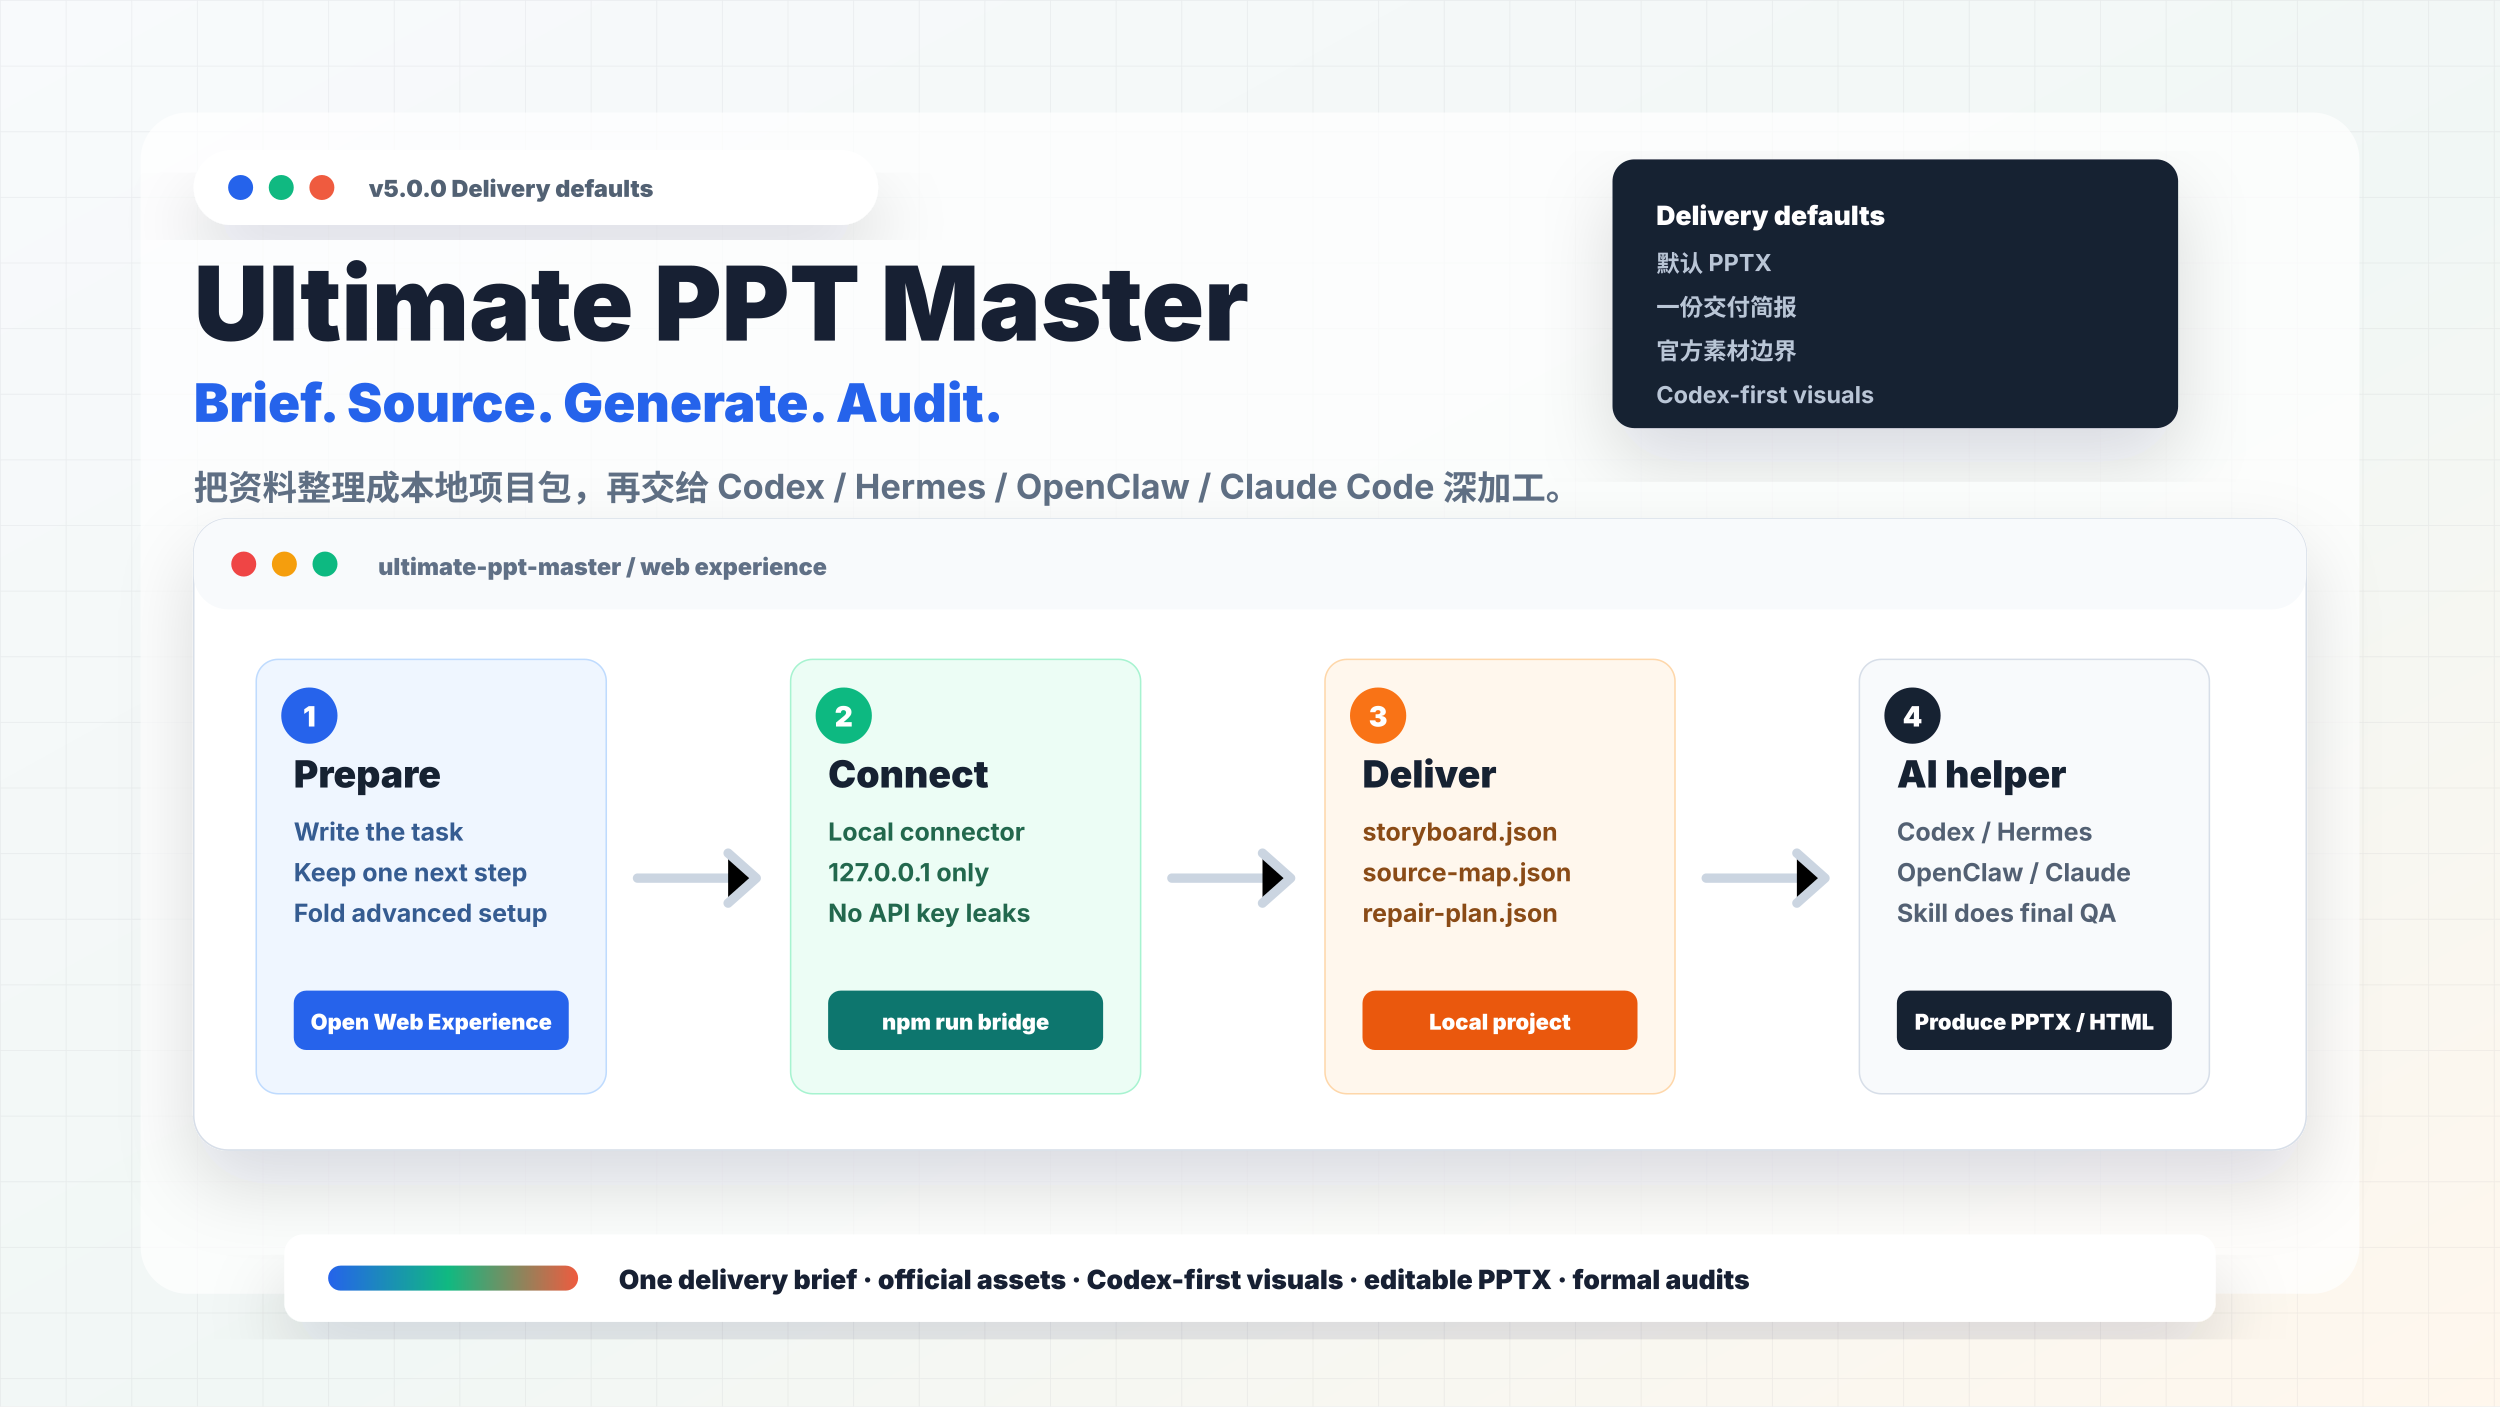
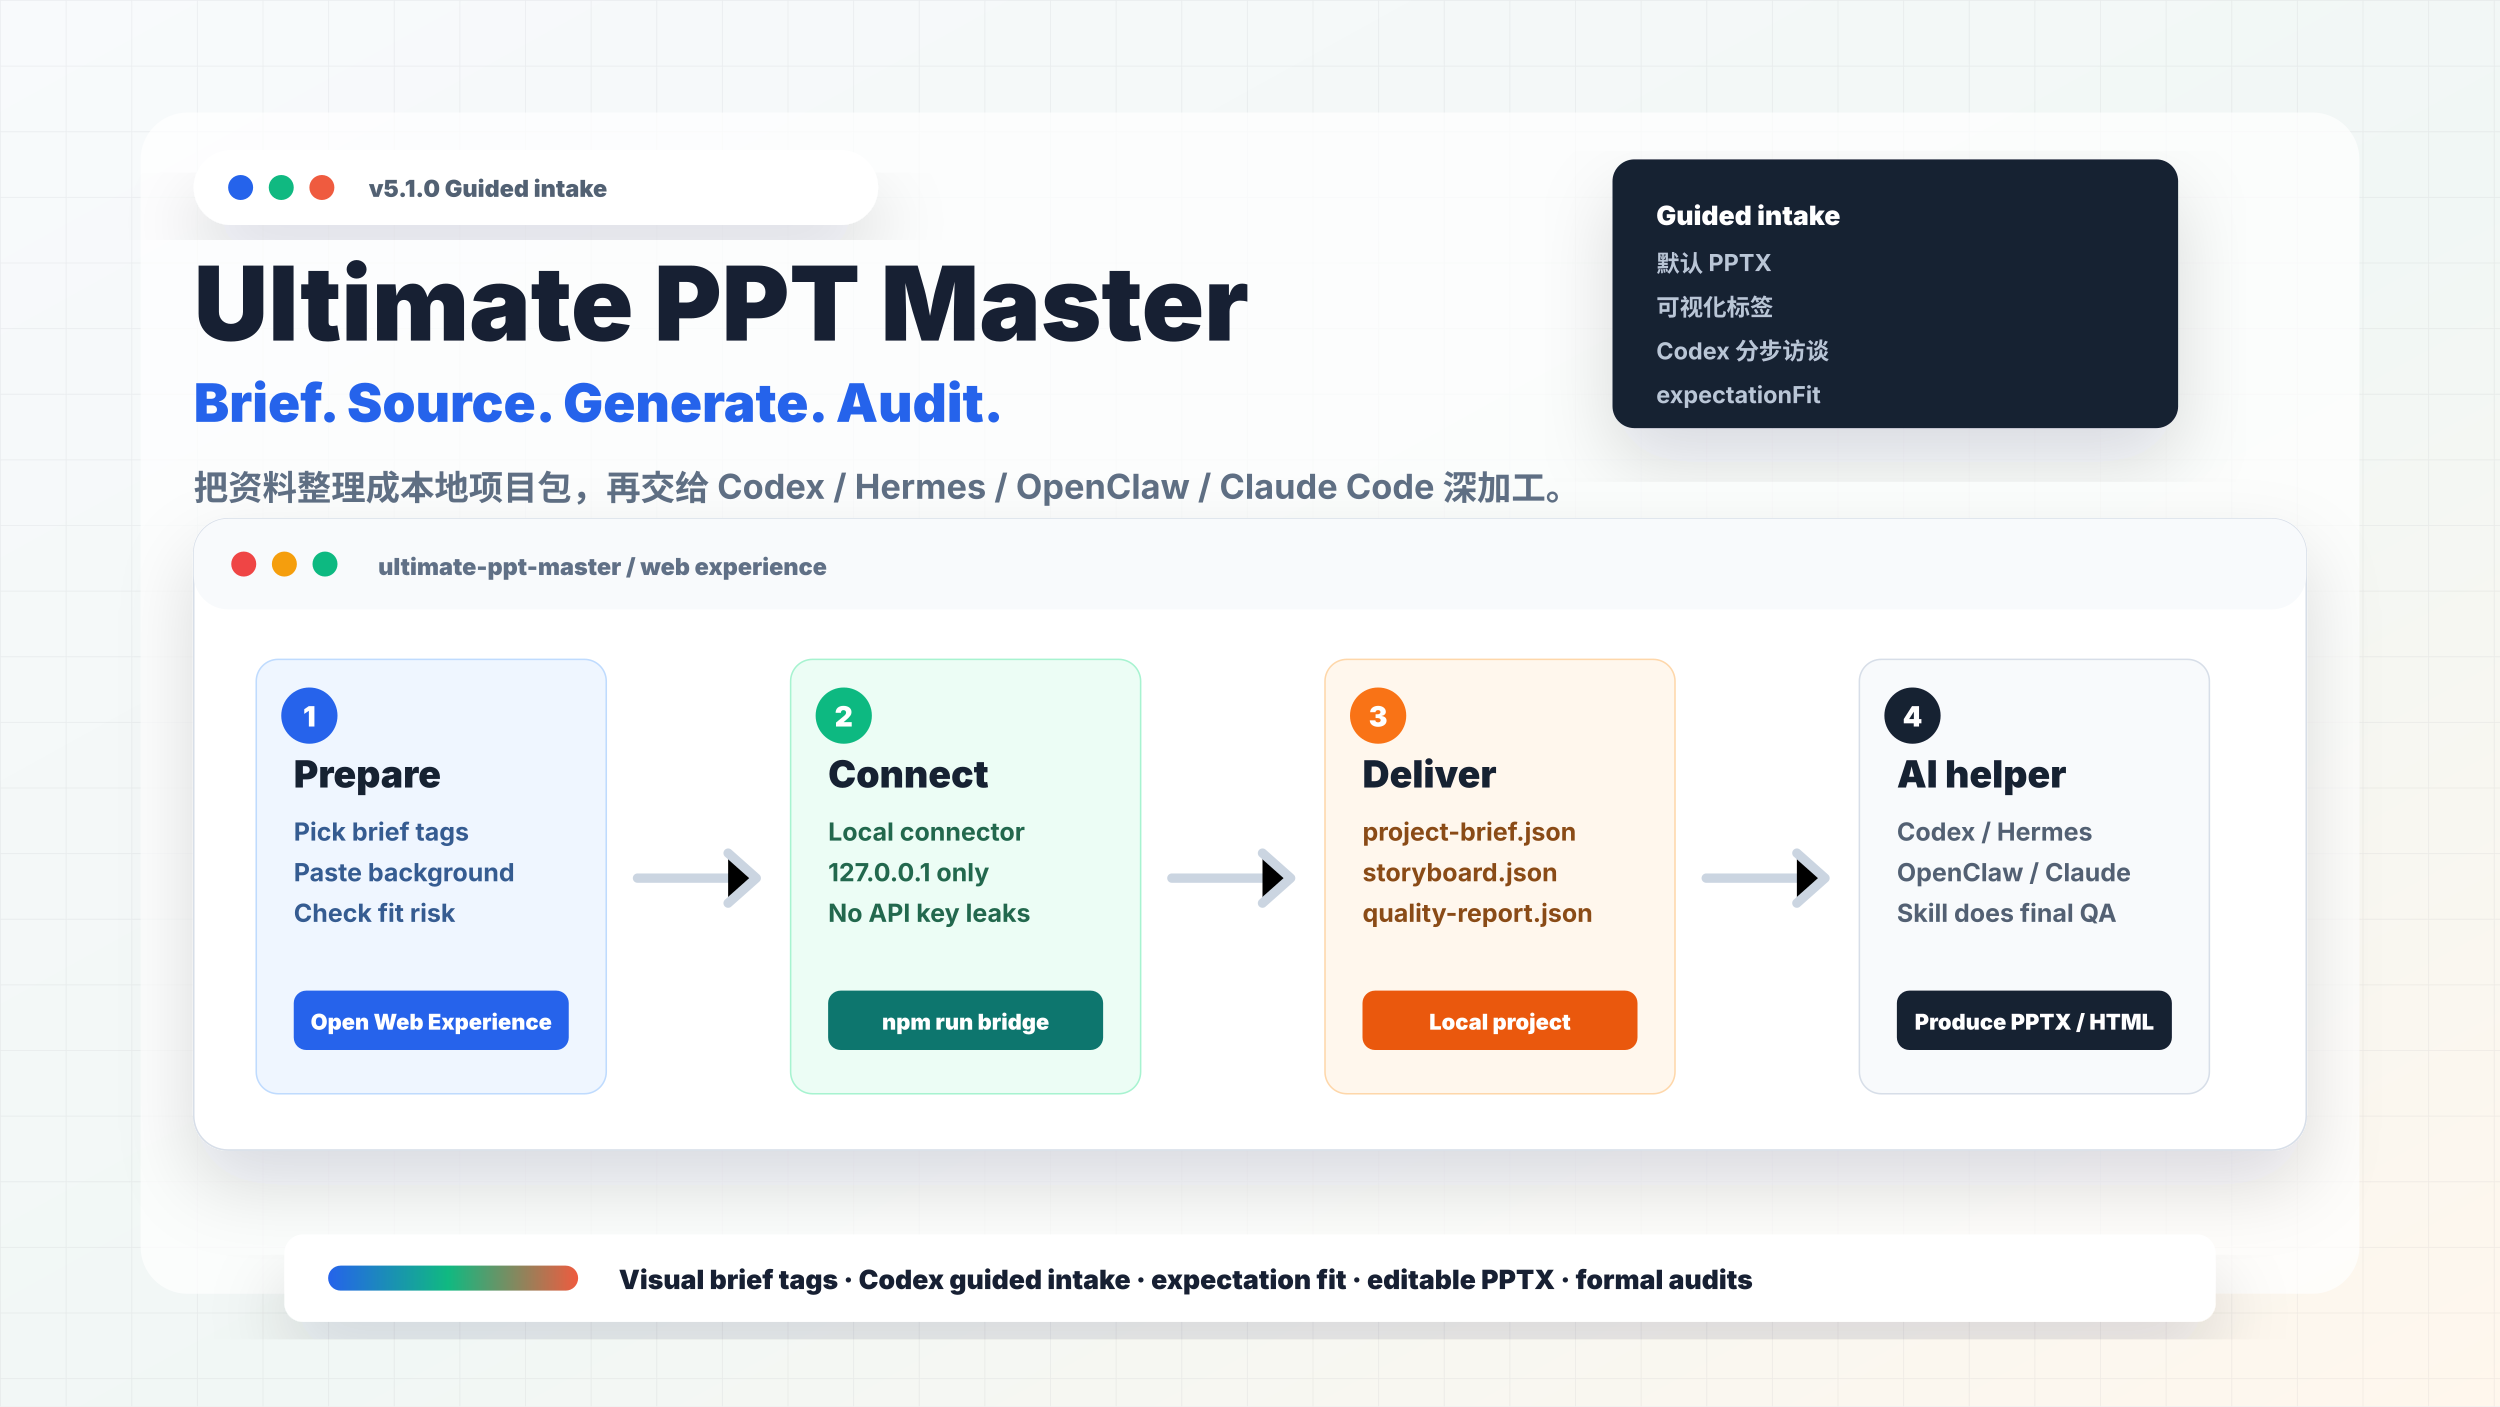
<svg xmlns="http://www.w3.org/2000/svg" viewBox="0 0 1600 900" role="img" aria-labelledby="title desc">
  <defs>
    <linearGradient id="bg" x1="0" y1="0" x2="1" y2="1">
      <stop offset="0" stop-color="#F8FAFC" />
      <stop offset="0.56" stop-color="#F1F7F5" />
      <stop offset="1" stop-color="#FFF7ED" />
    </linearGradient>
    <linearGradient id="brand" x1="0" y1="0" x2="1" y2="0">
      <stop offset="0" stop-color="#2563EB" />
      <stop offset="0.48" stop-color="#10B981" />
      <stop offset="1" stop-color="#EF5B3F" />
    </linearGradient>
    <filter id="softShadow" x="-12%" y="-16%" width="124%" height="136%" color-interpolation-filters="sRGB">
      <feDropShadow dx="0" dy="22" stdDeviation="24" flood-color="#172033" flood-opacity="0.14" />
    </filter>
    <pattern id="grid" width="42" height="42" patternUnits="userSpaceOnUse">
      <path d="M42 0H0V42" fill="none" stroke="#172033" stroke-opacity="0.055" />
    </pattern>
  </defs>
  <rect width="1600" height="900" fill="url(#bg)" />
  <rect width="1600" height="900" fill="url(#grid)" />
  <rect x="90" y="72" width="1420" height="756" rx="30" fill="#FFFFFF" opacity="0.72" />
  <g transform="translate(124 96)" font-family="Inter, Helvetica, Arial, PingFang SC, sans-serif">
    <rect width="438" height="48" rx="24" fill="#FFFFFF" filter="url(#softShadow)" />
    <circle cx="30" cy="24" r="8" fill="#2563EB" />
    <circle cx="56" cy="24" r="8" fill="#10B981" />
    <circle cx="82" cy="24" r="8" fill="#EF5B3F" />
-     <text x="112" y="30" fill="#526173" font-size="15" font-weight="850">v5.0.0 Delivery defaults</text>
+     <text x="112" y="30" fill="#526173" font-size="15" font-weight="850">v5.1.0 Guided intake</text>
    <text x="0" y="122" fill="#172033" font-size="66" font-weight="950">Ultimate PPT Master</text>
    <text x="0" y="174" fill="#2563EB" font-size="34" font-weight="900">Brief. Source. Generate. Audit.</text>
    <text x="0" y="224" fill="#5F6F84" font-size="22" font-weight="650">把资料整理成本地项目包，再交给 Codex / Hermes / OpenClaw / Claude Code 深加工。</text>
  </g>
  <g transform="translate(1032 102)" font-family="Inter, Helvetica, Arial, PingFang SC, sans-serif" filter="url(#softShadow)">
    <rect width="362" height="172" rx="14" fill="#172033" />
-     <text x="28" y="42" fill="#FFFFFF" font-size="17" font-weight="900">Delivery defaults</text>
+     <text x="28" y="42" fill="#FFFFFF" font-size="17" font-weight="900">Guided intake</text>
    <text x="28" y="72" fill="#B9C6D6" font-size="15" font-weight="720">默认 PPTX</text>
-     <text x="28" y="100" fill="#B9C6D6" font-size="15" font-weight="720">一份交付简报</text>
-     <text x="28" y="128" fill="#B9C6D6" font-size="15" font-weight="720">官方素材边界</text>
-     <text x="28" y="156" fill="#B9C6D6" font-size="15" font-weight="720">Codex-first visuals</text>
+     <text x="28" y="100" fill="#B9C6D6" font-size="15" font-weight="720">可视化标签</text>
+     <text x="28" y="128" fill="#B9C6D6" font-size="15" font-weight="720">Codex 分步访谈</text>
+     <text x="28" y="156" fill="#B9C6D6" font-size="15" font-weight="720">expectationFit</text>
  </g>
  <g transform="translate(124 332)" font-family="Inter, Helvetica, Arial, PingFang SC, sans-serif" filter="url(#softShadow)">
    <rect width="1352" height="404" rx="22" fill="#FFFFFF" stroke="#D7DEE8" />
    <rect width="1352" height="58" rx="22" fill="#F8FAFC" />
    <circle cx="32" cy="29" r="8" fill="#EF4444" />
    <circle cx="58" cy="29" r="8" fill="#F59E0B" />
    <circle cx="84" cy="29" r="8" fill="#10B981" />
    <text x="118" y="36" fill="#607086" font-size="15" font-weight="850">ultimate-ppt-master / web experience</text>
    <g transform="translate(40 90)">
      <rect width="224" height="278" rx="14" fill="#EFF6FF" stroke="#BFDBFE" />
      <circle cx="34" cy="36" r="18" fill="#2563EB" />
      <text x="34" y="43" text-anchor="middle" fill="#FFFFFF" font-size="18" font-weight="900">1</text>
      <text x="24" y="82" fill="#172033" font-size="24" font-weight="920">Prepare</text>
-       <text x="24" y="116" fill="#355B91" font-size="16" font-weight="720">Write the task</text>
-       <text x="24" y="142" fill="#355B91" font-size="16" font-weight="720">Keep one next step</text>
-       <text x="24" y="168" fill="#355B91" font-size="16" font-weight="720">Fold advanced setup</text>
+       <text x="24" y="116" fill="#355B91" font-size="16" font-weight="720">Pick brief tags</text>
+       <text x="24" y="142" fill="#355B91" font-size="16" font-weight="720">Paste background</text>
+       <text x="24" y="168" fill="#355B91" font-size="16" font-weight="720">Check fit risk</text>
      <rect x="24" y="212" width="176" height="38" rx="8" fill="#2563EB" />
      <text x="112" y="237" text-anchor="middle" fill="#FFFFFF" font-size="14" font-weight="900">Open Web Experience</text>
    </g>
    <path d="M284 230H352" stroke="#CBD5E1" stroke-width="6" stroke-linecap="round" />
    <path d="M342 214L360 230L342 246" stroke="#CBD5E1" stroke-width="6" stroke-linecap="round" stroke-linejoin="round" />
    <g transform="translate(382 90)">
      <rect width="224" height="278" rx="14" fill="#ECFDF5" stroke="#A7F3D0" />
      <circle cx="34" cy="36" r="18" fill="#10B981" />
      <text x="34" y="43" text-anchor="middle" fill="#FFFFFF" font-size="18" font-weight="900">2</text>
      <text x="24" y="82" fill="#172033" font-size="24" font-weight="920">Connect</text>
      <text x="24" y="116" fill="#23684E" font-size="16" font-weight="720">Local connector</text>
      <text x="24" y="142" fill="#23684E" font-size="16" font-weight="720">127.0.0.1 only</text>
      <text x="24" y="168" fill="#23684E" font-size="16" font-weight="720">No API key leaks</text>
      <rect x="24" y="212" width="176" height="38" rx="8" fill="#0F766E" />
      <text x="112" y="237" text-anchor="middle" fill="#FFFFFF" font-size="14" font-weight="900">npm run bridge</text>
    </g>
    <path d="M626 230H694" stroke="#CBD5E1" stroke-width="6" stroke-linecap="round" />
    <path d="M684 214L702 230L684 246" stroke="#CBD5E1" stroke-width="6" stroke-linecap="round" stroke-linejoin="round" />
    <g transform="translate(724 90)">
      <rect width="224" height="278" rx="14" fill="#FFF7ED" stroke="#FED7AA" />
      <circle cx="34" cy="36" r="18" fill="#F97316" />
      <text x="34" y="43" text-anchor="middle" fill="#FFFFFF" font-size="18" font-weight="900">3</text>
      <text x="24" y="82" fill="#172033" font-size="24" font-weight="920">Deliver</text>
-       <text x="24" y="116" fill="#8A4B17" font-size="16" font-weight="720">storyboard.json</text>
-       <text x="24" y="142" fill="#8A4B17" font-size="16" font-weight="720">source-map.json</text>
-       <text x="24" y="168" fill="#8A4B17" font-size="16" font-weight="720">repair-plan.json</text>
+       <text x="24" y="116" fill="#8A4B17" font-size="16" font-weight="720">project-brief.json</text>
+       <text x="24" y="142" fill="#8A4B17" font-size="16" font-weight="720">storyboard.json</text>
+       <text x="24" y="168" fill="#8A4B17" font-size="16" font-weight="720">quality-report.json</text>
      <rect x="24" y="212" width="176" height="38" rx="8" fill="#EA580C" />
      <text x="112" y="237" text-anchor="middle" fill="#FFFFFF" font-size="14" font-weight="900">Local project</text>
    </g>
    <path d="M968 230H1036" stroke="#CBD5E1" stroke-width="6" stroke-linecap="round" />
    <path d="M1026 214L1044 230L1026 246" stroke="#CBD5E1" stroke-width="6" stroke-linecap="round" stroke-linejoin="round" />
    <g transform="translate(1066 90)">
      <rect width="224" height="278" rx="14" fill="#F8FAFC" stroke="#D7DEE8" />
      <circle cx="34" cy="36" r="18" fill="#172033" />
      <text x="34" y="43" text-anchor="middle" fill="#FFFFFF" font-size="18" font-weight="900">4</text>
      <text x="24" y="82" fill="#172033" font-size="24" font-weight="920">AI helper</text>
      <text x="24" y="116" fill="#526173" font-size="16" font-weight="720">Codex / Hermes</text>
      <text x="24" y="142" fill="#526173" font-size="16" font-weight="720">OpenClaw / Claude</text>
      <text x="24" y="168" fill="#526173" font-size="16" font-weight="720">Skill does final QA</text>
      <rect x="24" y="212" width="176" height="38" rx="8" fill="#172033" />
      <text x="112" y="237" text-anchor="middle" fill="#FFFFFF" font-size="14" font-weight="900">Produce PPTX / HTML</text>
    </g>
  </g>
  <g transform="translate(182 790)" font-family="Inter, Helvetica, Arial, PingFang SC, sans-serif">
    <rect width="1236" height="56" rx="12" fill="#FFFFFF" filter="url(#softShadow)" />
    <rect x="28" y="20" width="160" height="16" rx="8" fill="url(#brand)" />
-     <text x="214" y="35" fill="#172033" font-size="17" font-weight="850">One delivery brief · official assets · Codex-first visuals · editable PPTX · formal audits</text>
+     <text x="214" y="35" fill="#172033" font-size="17" font-weight="850">Visual brief tags · Codex guided intake · expectation fit · editable PPTX · formal audits</text>
  </g>
</svg>
